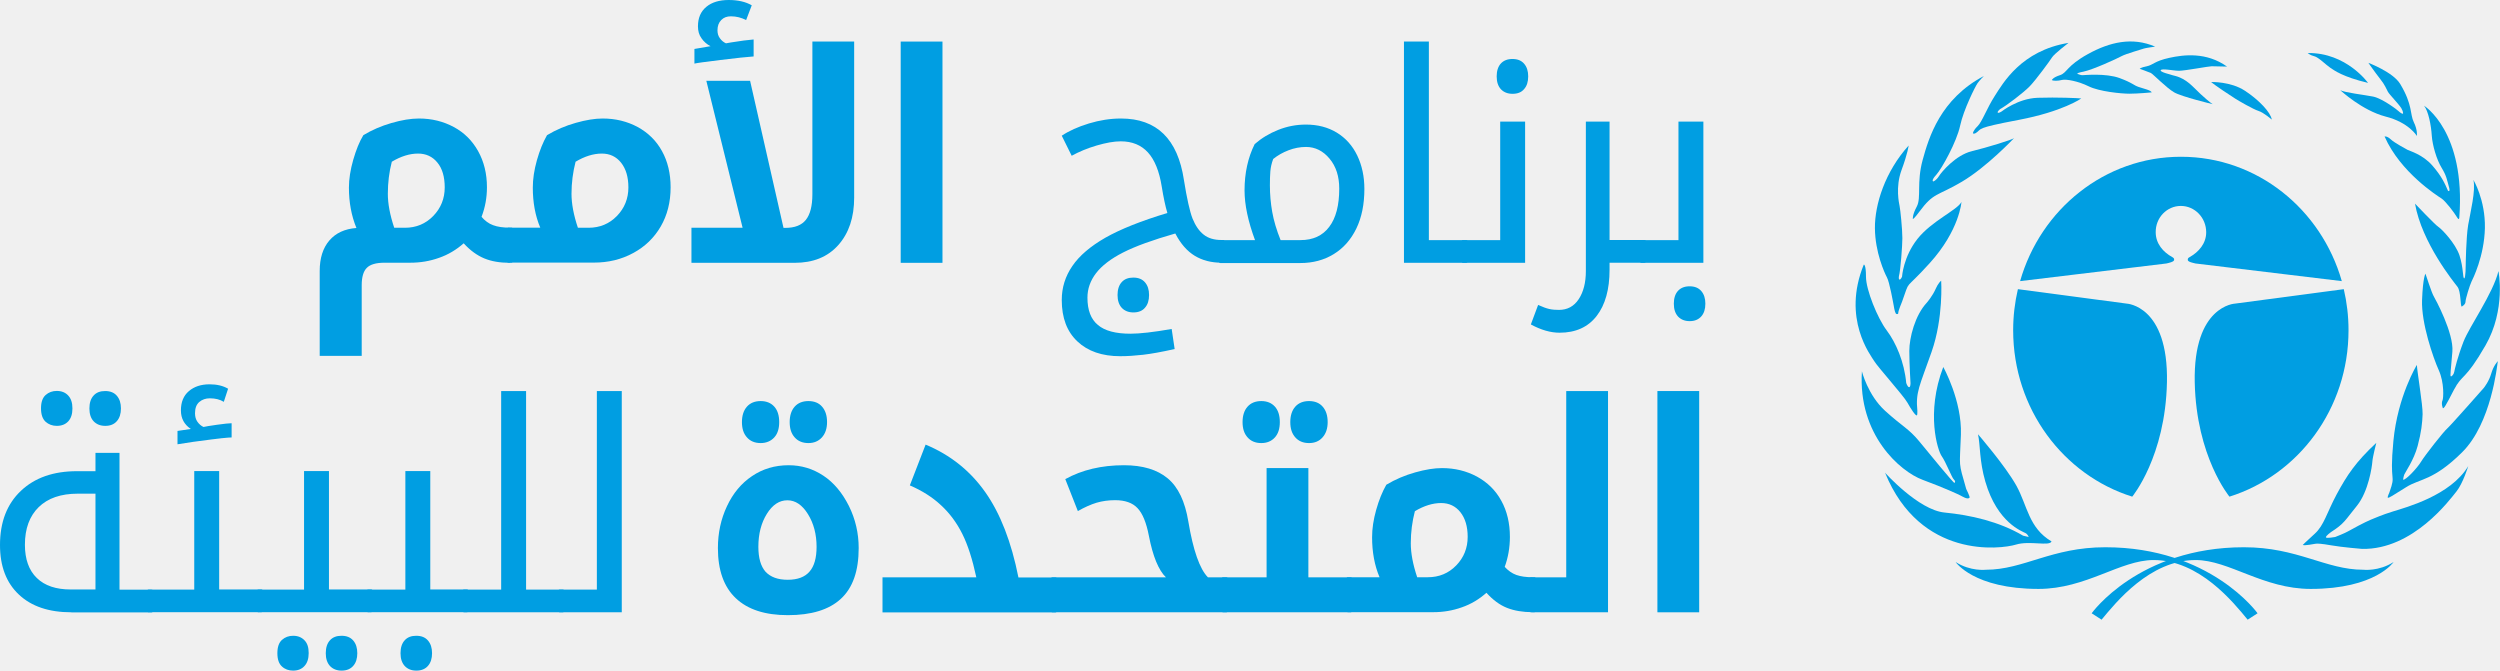
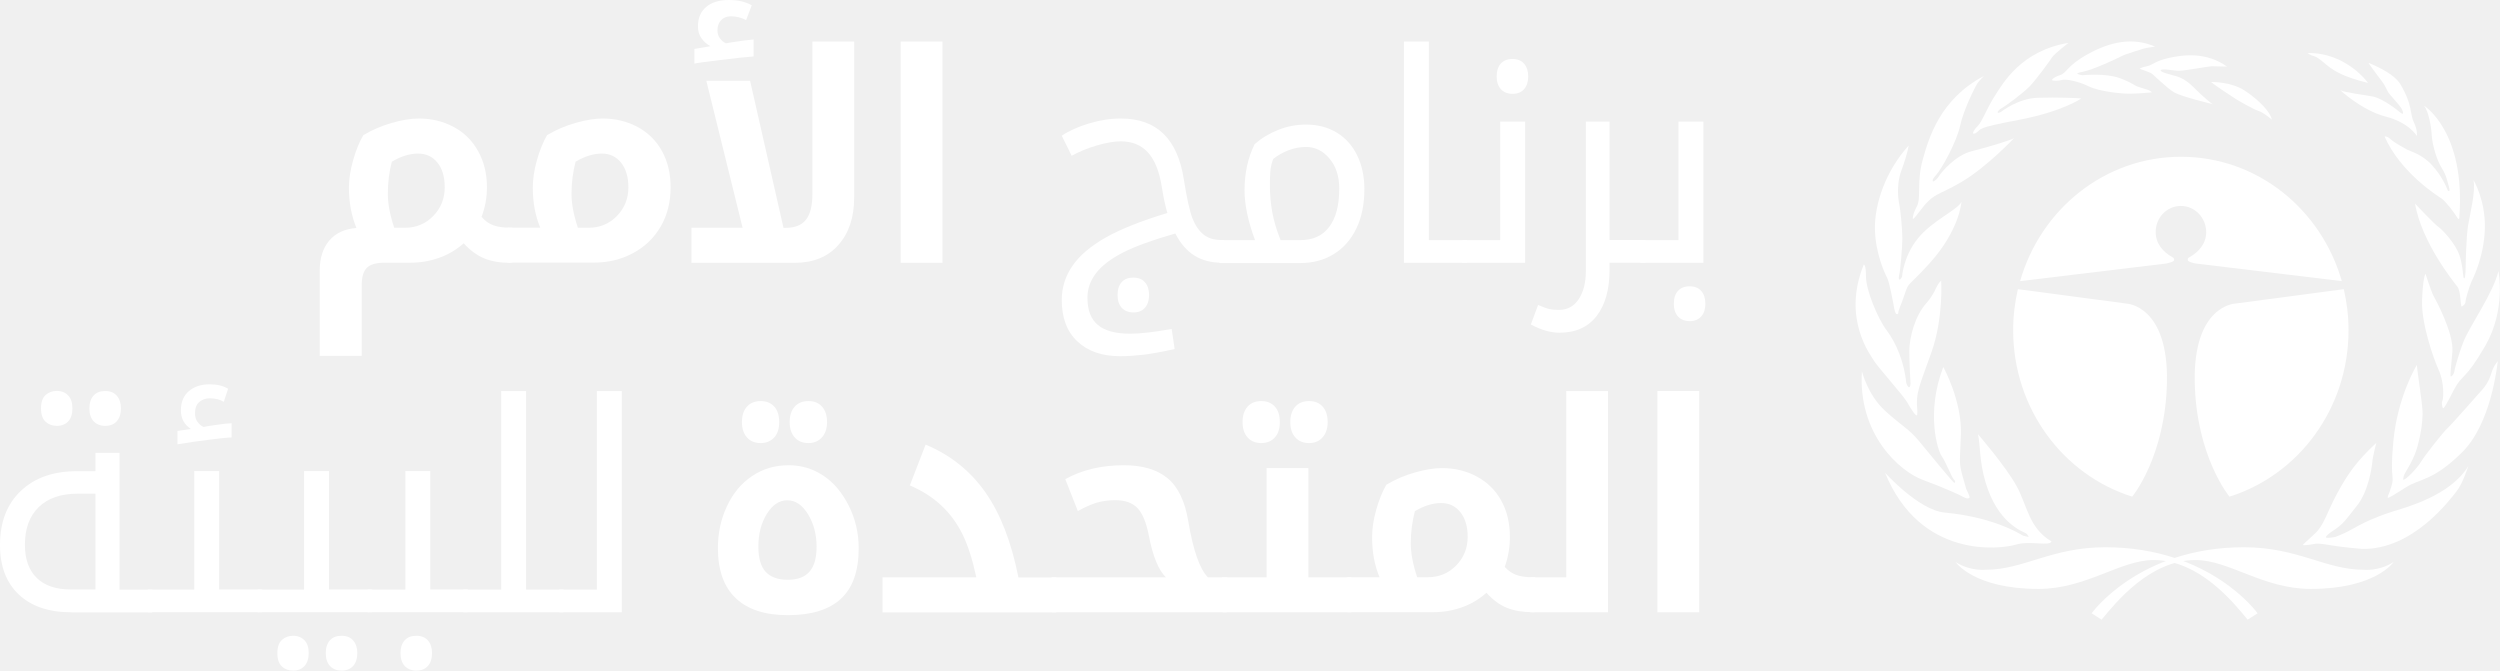
<svg xmlns="http://www.w3.org/2000/svg" version="1.1" id="Layer_1" x="0px" y="0px" viewBox="0 0 226.77 60.83" style="enable-background:new 0 0 226.77 60.83;" xml:space="preserve">
  <style type="text/css">
		.unep_0 {
- 			fill: #009EE2;
+ 			fill: #fff;
		}
	</style>
  <g>
    <g>
      <g>
        <path class="unep_0" d="M46.26,23.84c-0.9,0-1.68-0.13-2.33-0.4s-1.28-0.72-1.87-1.37c-0.66,0.58-1.4,1.03-2.24,1.32     c-0.84,0.3-1.7,0.44-2.6,0.44h-2.35c-0.76,0-1.3,0.16-1.6,0.47c-0.31,0.31-0.46,0.84-0.46,1.57v6.41H29v-7.71     c0-1.15,0.29-2.07,0.87-2.75c0.58-0.68,1.4-1.06,2.46-1.14c-0.46-1.12-0.68-2.34-0.68-3.66c0-0.77,0.13-1.61,0.39-2.52     c0.26-0.9,0.56-1.65,0.92-2.24c0.76-0.46,1.61-0.83,2.54-1.1c0.93-0.27,1.76-0.41,2.5-0.41c1.16,0,2.21,0.26,3.16,0.77     c0.95,0.51,1.68,1.24,2.21,2.19c0.53,0.95,0.8,2.04,0.8,3.28c0,0.93-0.16,1.82-0.49,2.68c0.31,0.36,0.66,0.62,1.06,0.76     c0.4,0.15,0.9,0.22,1.52,0.22h0.12c0.08,0,0.12,0.03,0.12,0.1v2.94c0,0.09-0.04,0.13-0.12,0.13H46.26z M35.18,17.58     c0,0.89,0.19,1.92,0.58,3.08h0.97c1.02,0,1.88-0.36,2.57-1.07s1.04-1.58,1.04-2.59c0-0.96-0.22-1.72-0.67-2.26     c-0.44-0.54-1.03-0.81-1.75-0.81c-0.76,0-1.56,0.25-2.38,0.74C35.3,15.6,35.18,16.57,35.18,17.58z" />
        <path class="unep_0" d="M49.01,20.66c-0.46-1.08-0.68-2.3-0.68-3.64c0-0.77,0.12-1.59,0.37-2.48c0.25-0.89,0.56-1.65,0.92-2.28     c0.82-0.49,1.69-0.86,2.62-1.12c0.92-0.26,1.73-0.39,2.43-0.39c1.16,0,2.22,0.26,3.17,0.77c0.95,0.52,1.69,1.24,2.21,2.19     c0.52,0.94,0.78,2.04,0.78,3.28c0,1.34-0.3,2.53-0.9,3.56s-1.44,1.84-2.51,2.41c-1.07,0.58-2.25,0.86-3.55,0.86h-7.74     c-0.08,0-0.12-0.04-0.12-0.13v-2.94c0-0.07,0.04-0.1,0.12-0.1H49.01z M51.84,17.58c0,0.89,0.19,1.92,0.58,3.08h0.96     c1.03,0,1.89-0.36,2.58-1.07s1.04-1.58,1.04-2.59c0-0.94-0.22-1.68-0.66-2.24c-0.44-0.55-1.02-0.83-1.75-0.83     c-0.76,0-1.56,0.25-2.38,0.74C51.97,15.6,51.84,16.57,51.84,17.58z" />
        <path class="unep_0" d="M62.74,20.66h4.62L64.07,7.33h3.97l3.03,13.34h0.17c0.85,0,1.47-0.24,1.86-0.73     c0.39-0.49,0.59-1.26,0.59-2.33V3.77h3.79v14.15c0,1.8-0.48,3.23-1.44,4.31c-0.96,1.08-2.28,1.61-3.96,1.61h-9.36V20.66z      M62.99,4.44l1.46-0.25c-0.33-0.17-0.61-0.41-0.82-0.72c-0.22-0.3-0.32-0.66-0.32-1.08c0-0.76,0.25-1.35,0.76-1.77     C64.56,0.21,65.24,0,66.1,0c0.84,0,1.53,0.16,2.09,0.48l-0.51,1.34c-0.43-0.22-0.89-0.34-1.38-0.34c-0.37,0-0.66,0.11-0.88,0.34     c-0.22,0.22-0.34,0.53-0.34,0.93c0,0.28,0.07,0.52,0.22,0.72c0.15,0.21,0.33,0.36,0.55,0.46l0.45-0.08     c0.86-0.14,1.55-0.23,2.06-0.27v1.54c-0.61,0.04-1.61,0.15-3,0.32c-1.4,0.17-2.19,0.28-2.37,0.33V4.44z" />
        <path class="unep_0" d="M81.7,3.77h3.79v20.07H81.7V3.77z" />
        <path class="unep_0" d="M101.61,32.31c-1.64,0-2.94-0.45-3.88-1.34c-0.95-0.89-1.42-2.14-1.42-3.76c0-1.12,0.32-2.15,0.96-3.08     c0.64-0.94,1.64-1.79,3-2.57c1.36-0.77,3.23-1.52,5.62-2.24c-0.18-0.6-0.35-1.4-0.51-2.39c-0.22-1.39-0.64-2.43-1.25-3.1     c-0.61-0.67-1.43-1.01-2.47-1.01c-0.61,0-1.33,0.13-2.19,0.38c-0.85,0.25-1.61,0.57-2.26,0.93l-0.9-1.82     c0.65-0.44,1.48-0.81,2.46-1.11c0.99-0.3,1.96-0.45,2.91-0.45c3.25,0,5.15,1.86,5.71,5.57c0.27,1.69,0.53,2.85,0.78,3.5     c0.26,0.64,0.59,1.13,1.01,1.46c0.41,0.33,0.95,0.49,1.62,0.49h0.14c0.08,0,0.12,0.03,0.12,0.1v1.83c0,0.09-0.04,0.13-0.12,0.13     h-0.14c-0.93,0-1.74-0.21-2.43-0.63c-0.69-0.42-1.28-1.09-1.76-2.02c-2.03,0.58-3.61,1.15-4.73,1.72     c-1.12,0.57-1.94,1.2-2.46,1.88c-0.52,0.68-0.78,1.42-0.78,2.22c0,1.13,0.31,1.95,0.95,2.48c0.63,0.53,1.61,0.79,2.95,0.79     c0.85,0,2.1-0.14,3.74-0.43l0.27,1.82c-1.2,0.27-2.16,0.44-2.86,0.52S102.29,32.31,101.61,32.31z M102.81,28.34     c-0.44,0-0.79-0.14-1.05-0.41c-0.26-0.28-0.39-0.67-0.39-1.17s0.13-0.9,0.38-1.17c0.25-0.28,0.6-0.41,1.05-0.41     c0.46,0,0.81,0.14,1.06,0.43c0.25,0.29,0.37,0.67,0.37,1.15s-0.12,0.87-0.37,1.15C103.62,28.2,103.26,28.34,102.81,28.34z" />
        <path class="unep_0" d="M110.68,23.84c-0.08,0-0.12-0.04-0.12-0.13v-1.83c0-0.07,0.04-0.1,0.12-0.1h3.16     c-0.63-1.7-0.95-3.21-0.95-4.51c0-1.57,0.31-2.98,0.92-4.2c0.62-0.54,1.33-0.97,2.14-1.29c0.8-0.32,1.64-0.48,2.51-0.48     c1.06,0,1.99,0.24,2.8,0.73c0.8,0.49,1.42,1.18,1.85,2.07c0.43,0.89,0.65,1.91,0.65,3.04c0,1.38-0.24,2.58-0.73,3.59     c-0.49,1.01-1.17,1.78-2.05,2.32c-0.88,0.54-1.89,0.81-3.03,0.81H110.68z M115.19,16.81c0,0.82,0.07,1.62,0.21,2.41     c0.14,0.79,0.39,1.64,0.76,2.56h1.8c1.14,0,2.01-0.4,2.61-1.2c0.61-0.8,0.91-1.96,0.91-3.47c0-1.11-0.29-2.02-0.88-2.72     c-0.58-0.7-1.3-1.06-2.13-1.06c-0.54,0-1.07,0.1-1.59,0.3c-0.52,0.2-0.98,0.46-1.39,0.79c-0.14,0.37-0.23,0.75-0.26,1.13     C115.2,15.92,115.19,16.34,115.19,16.81z" />
        <path class="unep_0" d="M127.35,3.77h2.26v18.01h3.36c0.09,0,0.14,0.03,0.14,0.1v1.83c0,0.09-0.05,0.13-0.14,0.13h-5.62V3.77z" />
        <path class="unep_0" d="M132.72,23.84c-0.08,0-0.12-0.04-0.12-0.13v-1.83c0-0.07,0.04-0.1,0.12-0.1h3.36V11.03h2.26v12.81H132.72z      M137.2,8.51c-0.44,0-0.79-0.14-1.05-0.41c-0.26-0.28-0.39-0.67-0.39-1.17s0.13-0.9,0.38-1.17c0.25-0.27,0.6-0.41,1.05-0.41     c0.46,0,0.81,0.14,1.06,0.43c0.25,0.29,0.37,0.67,0.37,1.15s-0.12,0.87-0.37,1.15C138.01,8.37,137.66,8.51,137.2,8.51z" />
        <path class="unep_0" d="M146,23.84v0.63c0,1.78-0.39,3.18-1.17,4.19c-0.78,1.01-1.9,1.52-3.37,1.52c-0.81,0-1.68-0.25-2.6-0.75     l0.66-1.77c0.42,0.19,0.75,0.31,1.02,0.37c0.27,0.06,0.56,0.08,0.87,0.08c0.76,0,1.36-0.32,1.79-0.97     c0.43-0.65,0.65-1.5,0.65-2.55V11.03H146v10.74h3.15c0.09,0,0.14,0.03,0.14,0.1v1.83c0,0.09-0.05,0.13-0.14,0.13H146z" />
        <path class="unep_0" d="M148.89,23.84c-0.08,0-0.12-0.04-0.12-0.13v-1.83c0-0.07,0.04-0.1,0.12-0.1h3.36V11.03h2.26v12.81H148.89z      M153.27,29.13c-0.44,0-0.79-0.14-1.05-0.41c-0.26-0.28-0.39-0.67-0.39-1.17c0-0.51,0.13-0.9,0.38-1.17s0.6-0.41,1.05-0.41     c0.46,0,0.81,0.14,1.06,0.43s0.37,0.67,0.37,1.15c0,0.48-0.12,0.87-0.37,1.15S153.73,29.13,153.27,29.13z" />
        <path class="unep_0" d="M6.47,55.54c-2.04,0-3.63-0.54-4.76-1.61C0.57,52.86,0,51.36,0,49.44c0-2.08,0.63-3.72,1.89-4.91     c1.26-1.2,2.96-1.79,5.09-1.79h1.68v-1.66h2.18v12.41h2.9c0.08,0,0.12,0.03,0.12,0.1v1.83c0,0.09-0.04,0.13-0.12,0.13H6.47z      M8.66,53.47v-8.69H7.05c-1.53,0-2.71,0.41-3.54,1.22c-0.83,0.81-1.25,1.95-1.25,3.41c0,1.32,0.36,2.32,1.08,3.02     c0.72,0.7,1.75,1.04,3.07,1.04H8.66z M5.15,38.63c-0.4,0-0.74-0.13-1.01-0.37C3.86,38,3.72,37.6,3.72,37.04     c0-0.56,0.14-0.96,0.42-1.21c0.28-0.25,0.62-0.37,1.01-0.37c0.43,0,0.78,0.14,1.03,0.41c0.26,0.27,0.39,0.66,0.39,1.18     c0,0.51-0.13,0.9-0.38,1.17C5.94,38.49,5.59,38.63,5.15,38.63z M9.55,38.63c-0.44,0-0.79-0.14-1.05-0.41     c-0.26-0.27-0.39-0.67-0.39-1.17c0-0.51,0.13-0.9,0.38-1.17c0.25-0.28,0.6-0.41,1.05-0.41c0.46,0,0.81,0.14,1.06,0.43     s0.37,0.67,0.37,1.15c0,0.48-0.12,0.87-0.37,1.15C10.36,38.48,10.01,38.63,9.55,38.63z" />
        <path class="unep_0" d="M13.49,55.54c-0.08,0-0.12-0.04-0.12-0.13v-1.83c0-0.07,0.04-0.1,0.12-0.1h4.13V42.73h2.26v10.74h3.82     c0.08,0,0.12,0.03,0.12,0.1v1.83c0,0.09-0.04,0.13-0.12,0.13H13.49z M16.1,39.09l1.21-0.18c-0.6-0.4-0.9-0.96-0.9-1.68     c0-0.76,0.24-1.34,0.72-1.75c0.48-0.41,1.1-0.62,1.88-0.62c0.66,0,1.22,0.13,1.68,0.4l-0.39,1.19c-0.34-0.21-0.76-0.32-1.27-0.32     c-0.37,0-0.69,0.11-0.95,0.33c-0.26,0.22-0.39,0.56-0.39,1.03c0,0.3,0.07,0.56,0.22,0.77c0.15,0.21,0.33,0.37,0.55,0.47     c0.17-0.04,0.57-0.11,1.22-0.2c0.65-0.09,1.09-0.14,1.33-0.14v1.29c-0.13,0-0.43,0.02-0.9,0.07c-0.47,0.05-1.33,0.16-2.59,0.33     L16.1,40.3V39.09z" />
        <path class="unep_0" d="M23.45,55.54c-0.08,0-0.12-0.04-0.12-0.13v-1.83c0-0.07,0.04-0.1,0.12-0.1h4.13V42.73h2.26v10.74h3.82     c0.08,0,0.12,0.03,0.12,0.1v1.83c0,0.09-0.04,0.13-0.12,0.13H23.45z M26.59,60.83c-0.4,0-0.74-0.12-1.01-0.37     c-0.28-0.25-0.42-0.65-0.42-1.21c0-0.56,0.14-0.96,0.42-1.21c0.28-0.25,0.62-0.37,1.01-0.37c0.43,0,0.77,0.14,1.03,0.41     S28,58.72,28,59.24c0,0.51-0.13,0.9-0.38,1.17C27.37,60.69,27.02,60.83,26.59,60.83z M30.99,60.83c-0.44,0-0.79-0.14-1.05-0.41     c-0.26-0.28-0.39-0.67-0.39-1.17c0-0.51,0.13-0.9,0.38-1.17c0.25-0.28,0.6-0.41,1.05-0.41c0.46,0,0.81,0.14,1.06,0.43     c0.25,0.29,0.37,0.67,0.37,1.15c0,0.48-0.12,0.87-0.37,1.15C31.8,60.68,31.44,60.83,30.99,60.83z" />
        <path class="unep_0" d="M33.41,55.54c-0.08,0-0.12-0.04-0.12-0.13v-1.83c0-0.07,0.04-0.1,0.12-0.1h3.36V42.73h2.26v10.74h3.32     c0.08,0,0.12,0.03,0.12,0.1v1.83c0,0.09-0.04,0.13-0.12,0.13H33.41z M37.77,60.83c-0.44,0-0.79-0.14-1.05-0.41     c-0.26-0.28-0.39-0.67-0.39-1.17c0-0.51,0.13-0.9,0.38-1.17c0.25-0.28,0.6-0.41,1.05-0.41c0.46,0,0.81,0.14,1.06,0.43     c0.25,0.29,0.37,0.67,0.37,1.15c0,0.48-0.12,0.87-0.37,1.15C38.58,60.68,38.22,60.83,37.77,60.83z" />
        <path class="unep_0" d="M42.1,55.54c-0.08,0-0.12-0.04-0.12-0.13v-1.83c0-0.07,0.04-0.1,0.12-0.1h3.36V35.47h2.26v18.01h3.32     c0.08,0,0.12,0.03,0.12,0.1v1.83c0,0.09-0.04,0.13-0.12,0.13H42.1z" />
        <path class="unep_0" d="M50.78,55.54c-0.08,0-0.12-0.04-0.12-0.13v-1.83c0-0.07,0.04-0.1,0.12-0.1h3.36V35.47h2.26v20.07H50.78z" />
        <path class="unep_0" d="M71.47,55.8c-2.07,0-3.65-0.51-4.73-1.54c-1.08-1.02-1.62-2.54-1.62-4.54c0-1.37,0.27-2.63,0.82-3.8     c0.54-1.16,1.3-2.08,2.27-2.73c0.97-0.66,2.08-0.99,3.33-0.99c1.15,0,2.2,0.32,3.15,0.95s1.71,1.55,2.31,2.74     c0.59,1.19,0.89,2.47,0.89,3.82c0,2.09-0.54,3.62-1.62,4.61C75.2,55.31,73.59,55.8,71.47,55.8z M69,40.19     c-0.52,0-0.94-0.17-1.24-0.51c-0.31-0.34-0.46-0.8-0.46-1.39c0-0.59,0.15-1.06,0.45-1.4c0.3-0.34,0.72-0.51,1.25-0.51     c0.52,0,0.93,0.17,1.23,0.5c0.3,0.33,0.45,0.8,0.45,1.41c0,0.6-0.15,1.07-0.46,1.4C69.91,40.02,69.5,40.19,69,40.19z      M71.45,52.59c0.9,0,1.56-0.25,1.98-0.74c0.43-0.49,0.64-1.24,0.64-2.25c0-1.13-0.26-2.12-0.78-2.96     c-0.52-0.84-1.14-1.26-1.87-1.26c-0.73,0-1.35,0.41-1.86,1.23c-0.51,0.82-0.77,1.81-0.77,2.99c0,1.02,0.22,1.77,0.65,2.26     C69.89,52.34,70.55,52.59,71.45,52.59z M73.33,40.19c-0.52,0-0.94-0.17-1.24-0.51c-0.31-0.34-0.46-0.8-0.46-1.39     c0-0.59,0.15-1.06,0.45-1.4c0.3-0.34,0.72-0.51,1.25-0.51c0.53,0,0.95,0.17,1.24,0.51c0.3,0.34,0.45,0.81,0.45,1.4     c0,0.58-0.16,1.05-0.47,1.39C74.24,40.02,73.83,40.19,73.33,40.19z" />
        <path class="unep_0" d="M80.05,52.37h8.51c-0.35-1.63-0.77-2.94-1.27-3.94c-0.5-1-1.14-1.87-1.92-2.59     c-0.78-0.73-1.72-1.33-2.84-1.81l1.43-3.7c2.24,0.93,4.04,2.37,5.41,4.31c1.37,1.94,2.37,4.52,3.01,7.74h3.35     c0.08,0,0.12,0.03,0.12,0.1v2.94c0,0.09-0.04,0.13-0.12,0.13H80.05V52.37z" />
        <path class="unep_0" d="M95.47,55.54c-0.08,0-0.12-0.04-0.12-0.13v-2.94c0-0.07,0.04-0.1,0.12-0.1h10.29     c-0.67-0.65-1.19-1.91-1.55-3.78c-0.23-1.19-0.57-2.02-1.03-2.5c-0.45-0.48-1.13-0.72-2.03-0.72c-0.6,0-1.16,0.08-1.68,0.23     c-0.52,0.16-1.09,0.41-1.7,0.76l-1.14-2.9c1.52-0.84,3.29-1.26,5.32-1.26c1.7,0,3.02,0.4,3.97,1.19     c0.95,0.79,1.57,2.09,1.87,3.91c0.44,2.62,1.03,4.31,1.78,5.07h1.65c0.09,0,0.14,0.03,0.14,0.1v2.94c0,0.09-0.05,0.13-0.14,0.13     H95.47z" />
        <path class="unep_0" d="M110.95,55.54c-0.08,0-0.12-0.04-0.12-0.13v-2.94c0-0.07,0.04-0.1,0.12-0.1h3.94v-9.91h3.79v9.91h3.83     c0.08,0,0.12,0.03,0.12,0.1v2.94c0,0.09-0.04,0.13-0.12,0.13H110.95z M114.41,40.19c-0.52,0-0.94-0.17-1.24-0.51     c-0.31-0.34-0.46-0.8-0.46-1.39c0-0.59,0.15-1.06,0.45-1.4c0.3-0.34,0.72-0.51,1.25-0.51c0.52,0,0.93,0.17,1.23,0.5     c0.3,0.33,0.45,0.8,0.45,1.41c0,0.6-0.15,1.07-0.46,1.4C115.33,40.02,114.92,40.19,114.41,40.19z M118.74,40.19     c-0.52,0-0.94-0.17-1.24-0.51c-0.31-0.34-0.46-0.8-0.46-1.39c0-0.59,0.15-1.06,0.45-1.4c0.3-0.34,0.72-0.51,1.25-0.51     c0.53,0,0.95,0.17,1.24,0.51c0.3,0.34,0.45,0.81,0.45,1.4c0,0.58-0.16,1.05-0.47,1.39C119.66,40.02,119.25,40.19,118.74,40.19z" />
        <path class="unep_0" d="M125.14,52.37c-0.46-1.08-0.68-2.3-0.68-3.64c0-0.77,0.12-1.59,0.37-2.48c0.25-0.89,0.56-1.65,0.92-2.28     c0.82-0.49,1.69-0.86,2.62-1.12c0.92-0.26,1.73-0.39,2.43-0.39c1.16,0,2.22,0.26,3.17,0.77c0.95,0.52,1.69,1.24,2.21,2.19     c0.52,0.94,0.78,2.04,0.78,3.28c0,0.96-0.16,1.87-0.47,2.72c0.31,0.34,0.66,0.59,1.05,0.73c0.39,0.14,0.89,0.21,1.49,0.21h0.14     c0.08,0,0.12,0.03,0.12,0.1v2.94c0,0.09-0.04,0.13-0.12,0.13h-0.14c-0.9,0-1.67-0.13-2.33-0.39c-0.66-0.26-1.28-0.72-1.87-1.37     c-0.65,0.58-1.39,1.03-2.23,1.32c-0.84,0.3-1.7,0.44-2.59,0.44h-7.74c-0.08,0-0.12-0.04-0.12-0.13v-2.94     c0-0.07,0.04-0.1,0.12-0.1H125.14z M127.97,49.28c0,0.89,0.19,1.92,0.58,3.08h0.96c1.03,0,1.89-0.36,2.58-1.07     s1.04-1.58,1.04-2.59c0-0.94-0.22-1.68-0.66-2.24c-0.44-0.55-1.02-0.83-1.75-0.83c-0.76,0-1.56,0.25-2.38,0.74     C128.1,47.3,127.97,48.27,127.97,49.28z" />
        <path class="unep_0" d="M138.89,55.54c-0.08,0-0.12-0.04-0.12-0.13v-2.94c0-0.07,0.04-0.1,0.12-0.1h3.18v-16.9h3.79v20.07H138.89z" />
        <path class="unep_0" d="M150.34,35.47h3.79v20.07h-3.79V35.47z" />
      </g>
    </g>
    <g>
      <g>
        <g>
          <g>
            <g>
              <g>
                <path class="unep_0" d="M193.41,45.05c-6.25-1.96-10.8-7.97-10.8-15.09c0-1.29,0.15-2.53,0.43-3.73l9.87,1.31         c0,0,3.79,0.17,3.65,7.13C196.42,41.43,193.41,45.05,193.41,45.05z" />
                <path class="unep_0" d="M202.23,45.05c6.25-1.96,10.8-7.97,10.8-15.09c0-1.29-0.15-2.53-0.43-3.73l-9.87,1.31         c0,0-3.79,0.17-3.65,7.13C199.22,41.43,202.23,45.05,202.23,45.05z" />
                <path class="unep_0" d="M197.82,18.68c1.27,0,2.3,1.07,2.3,2.39c0,1.02-0.68,1.79-1.5,2.25c-0.1,0.06-0.19,0.1-0.17,0.27         c0.02,0.17,0.49,0.26,0.7,0.31l13.27,1.6c-1.86-6.52-7.68-11.28-14.58-11.28h-0.02c-6.89,0-12.72,4.76-14.58,11.28l13.27-1.6         c0.2-0.05,0.67-0.14,0.7-0.31c0.02-0.16-0.07-0.21-0.17-0.27c-0.82-0.45-1.5-1.22-1.5-2.25         C195.52,19.75,196.55,18.68,197.82,18.68L197.82,18.68z" />
              </g>
              <g>
                <path class="unep_0" d="M203.88,56.21l0.9-0.58c0,0-4.27-5.99-13.81-5.99c-4.88,0-7.41,2.04-10.83,2.04c0,0-1.4,0.17-2.75-0.7         c0,0,1.63,2.44,7.52,2.44c4.32,0,7.41-2.62,10.44-2.62C199.5,50.8,202.59,54.64,203.88,56.21z" />
              </g>
              <g>
                <path class="unep_0" d="M190.63,56.21l-0.9-0.58c0,0,4.27-5.99,13.81-5.99c4.88,0,7.41,2.04,10.83,2.04c0,0,1.4,0.17,2.75-0.7         c0,0-1.63,2.44-7.52,2.44c-4.32,0-7.41-2.62-10.44-2.62C195.01,50.8,191.93,54.64,190.63,56.21z" />
              </g>
              <path class="unep_0" d="M186.09,49.11c-0.17,0.47-1.99-0.09-3.23,0.29c-1.38,0.42-8.67,1.34-11.87-6.52c0,0,3.03,3.38,5.39,3.61        c2.36,0.23,4.94,0.81,7.13,2.1l0.51,0.12c0,0-0.07-0.23-0.28-0.35c-0.29-0.16-2.56-0.92-3.65-4.66        c-0.56-1.92-0.45-3.32-0.67-4.31c0,0,2.47,2.85,3.48,4.66C183.9,45.85,184.01,47.89,186.09,49.11z" />
              <path class="unep_0" d="M178.65,45.15c-0.18,0.19-0.65-0.12-0.81-0.2c-0.17-0.09-1.38-0.66-3.45-1.43        c-2.05-0.76-5.87-4.1-5.5-9.84c0,0,0.53,2.15,2.1,3.58c1.57,1.43,2.13,1.6,3.09,2.76c0.95,1.16,3.12,3.81,3.2,3.78        c0.08-0.03,0.11-0.17-0.06-0.32c-0.17-0.15-0.73-1.6-1.09-2.1c-0.36-0.49-1.46-3.9,0.14-8.09c0,0,1.71,3.06,1.6,6.14        c-0.11,3.08-0.25,2.36,0.48,4.92C178.34,44.37,178.73,45.07,178.65,45.15z" />
              <path class="unep_0" d="M173.88,37.67c-0.1,0.1-0.53-0.55-0.87-1.16c-0.34-0.61-2.69-3.23-3-3.75c-0.31-0.52-2.95-3.84-0.95-8.76        c0,0,0.2-0.06,0.2,1.11s1.04,3.75,1.88,4.86c0.84,1.11,1.6,2.88,1.77,4.77c0,0,0.11,0.35,0.25,0.38        c0.14,0.03,0.14-0.35,0.14-0.35s-0.11-1.75-0.11-2.94c0-1.19,0.51-3.23,1.6-4.39c0,0,0.51-0.58,0.81-1.28        c0,0,0.2-0.47,0.48-0.7c0,0,0.22,3.35-0.87,6.46c-1.09,3.11-1.46,3.64-1.29,5.33C173.91,37.24,173.94,37.62,173.88,37.67z" />
              <path class="unep_0" d="M172.03,28.48c-0.11,0-0.2-0.41-0.25-0.73c-0.06-0.32-0.39-2.18-0.62-2.59        c-0.22-0.41-1.07-2.27-1.09-4.45s0.93-5.15,3.06-7.51c0,0-0.08,0.7-0.65,2.24c-0.56,1.54-0.22,3-0.17,3.26        c0.06,0.26,0.25,2.06,0.25,2.91c0,0.67-0.17,2.97-0.31,3.43c0,0-0.06,0.32,0.06,0.32c0.11,0,0.22-0.26,0.22-0.26        s0.11-1.8,1.4-3.43c1.29-1.63,3.62-2.62,3.99-3.35c0,0-0.17,2.56-2.89,5.56c-2.42,2.67-1.71,1.31-2.5,3.49        c0,0-0.34,0.81-0.34,0.99C172.2,28.54,172.03,28.48,172.03,28.48z" />
              <path class="unep_0" d="M173.51,19.86c0,0-0.06-0.35,0.36-1.13c0.42-0.79-0.03-2.18,0.53-4.22s1.6-5.53,5.56-7.62        c0,0-0.39,0.38-0.59,0.67c-0.2,0.29-1.26,2.39-1.57,3.84c-0.31,1.46-1.66,3.9-2.16,4.45c-0.51,0.55-0.28,0.61-0.28,0.61        s0.25-0.06,0.51-0.47c0.25-0.41,1.54-1.92,2.97-2.27c1.43-0.35,3.7-1.05,3.85-1.19c0,0-2.47,2.62-4.74,3.96        c-2.27,1.34-2.53,0.93-3.87,2.74C174.08,19.22,173.63,19.86,173.51,19.86z" />
              <path class="unep_0" d="M178.96,12.09c0,0,0-0.23,0.42-0.64c0.42-0.41,0.84-1.63,1.57-2.76c0.73-1.13,2.39-4.1,6.68-4.8        c0,0-1.29,0.99-1.49,1.31c-0.2,0.32-1.46,2.04-2.02,2.62c-0.56,0.58-2.16,1.8-2.69,2.07c0,0-0.28,0.23-0.22,0.32        c0.06,0.09,0.34-0.09,0.34-0.09s1.49-1.19,3.28-1.25c1.8-0.06,3.68,0.03,3.96,0.06c0,0-1.68,1.19-5.7,1.95        c-4.01,0.76-3.26,0.79-3.87,1.19C179.21,12.06,179.07,12.18,178.96,12.09z" />
              <path class="unep_0" d="M186.12,7.26c0,0,0.08-0.23,0.73-0.44c0.65-0.2,0.59-0.84,2.55-1.92c1.96-1.08,4.01-1.57,6.09-0.67        c0,0-0.87,0.12-1.01,0.17c-0.14,0.06-1.63,0.47-2.05,0.7c-0.42,0.23-2.58,1.22-3.45,1.4c-0.87,0.17-0.45,0.23-0.45,0.23        s0.2,0.09,0.36,0.09s2.1-0.2,3.37,0.26c1.26,0.47,1.23,0.64,1.74,0.81c0.51,0.17,1.09,0.29,1.18,0.49c0,0-1.26,0.12-2.02,0.12        c-0.76,0-2.75-0.2-3.7-0.67c-0.95-0.47-2.05-0.67-2.41-0.58C186.68,7.35,186.23,7.35,186.12,7.26z" />
              <path class="unep_0" d="M194.09,6.24c0,0,0.08-0.12,0.65-0.23c0.56-0.12,0.7-0.47,2.02-0.76c1.32-0.29,3.37-0.55,5.25,0.79        c0,0-1.15-0.03-1.4-0.03s-2.44,0.41-2.95,0.41c-0.51,0-1.52-0.23-1.66-0.06c-0.14,0.17,0.93,0.41,1.09,0.47        c0.17,0.06,0.93,0.12,1.88,1.08c0.95,0.96,1.63,1.48,1.74,1.54c0,0-2.81-0.67-3.51-1.08c-0.7-0.41-1.91-1.66-2.1-1.75        C194.9,6.53,194.09,6.24,194.09,6.24z" />
              <path class="unep_0" d="M200.57,7.44c0,0,1.77-0.06,3.06,0.79s2.33,1.95,2.44,2.62c0,0-0.73-0.64-1.21-0.79        c-0.48-0.15-1.82-0.93-2.1-1.11C202.48,8.78,200.85,7.7,200.57,7.44z" />
              <path class="unep_0" d="M208.88,49.43c0,0,0.25-0.26,1.09-1.02c0.84-0.76,1.07-1.86,1.99-3.58c0.93-1.72,1.71-2.91,3.59-4.66        c0,0-0.34,1.31-0.36,1.72c-0.03,0.41-0.34,2.68-1.4,3.99c-1.07,1.31-1.12,1.6-2.36,2.39c0,0-0.48,0.35-0.45,0.47        c0.03,0.12,0.84-0.03,0.84-0.03s0.9-0.35,1.18-0.52c0.28-0.17,1.54-0.84,2.05-1.05c0.51-0.2,0.93-0.41,2.05-0.76        c1.12-0.35,5.19-1.43,6.79-4.1c0,0-0.48,1.57-1.07,2.3c-0.59,0.73-3.93,5.3-8.56,5.21c0,0-1.82-0.15-2.78-0.32        c-0.95-0.17-1.29-0.17-1.43-0.15C209.92,49.34,209.02,49.52,208.88,49.43z" />
              <path class="unep_0" d="M219.23,33.1c0,0-1.74,2.82-2.13,6.9s0.28,2.85-0.36,4.66c0,0-0.22,0.47-0.14,0.49        c0.08,0.03,0.42-0.17,1.66-0.96c1.24-0.79,2.44-0.55,5.08-3.17c2.64-2.62,3.17-7.83,3.23-8.26c0,0-0.39,0.41-0.59,1.11        c-0.2,0.7-0.62,1.25-0.7,1.34c-0.08,0.09-2.95,3.35-3.28,3.64c-0.34,0.29-2.02,2.42-2.39,3.03c-0.37,0.61-1.43,1.72-1.63,1.63        c0,0,0.03-0.26,0.11-0.47c0.08-0.2,0.87-1.31,1.21-2.59c0.34-1.28,0.42-2.07,0.45-2.88C219.77,36.74,219.26,33.74,219.23,33.1        z" />
              <path class="unep_0" d="M221.59,37.03c0,0-0.18-0.42-0.03-0.73c0.08-0.17,0.17-1.57-0.34-2.71c-0.51-1.13-1.6-4.28-1.52-6.37        c0.08-2.1,0.31-2.39,0.31-2.39s0.56,1.72,0.73,2.01c0.17,0.29,1.85,3.38,1.71,5.06s-0.22,2.21-0.14,2.24        c0.08,0.03,0.28-0.2,0.31-0.41c0.03-0.2,0.31-1.37,0.84-2.74c0.53-1.37,2.69-4.39,3.17-6.4c0,0,0.7,3.49-1.18,6.75        c-1.88,3.26-2.08,2.53-2.86,4.02C221.82,36.86,221.7,37.03,221.59,37.03z" />
              <path class="unep_0" d="M223.3,27.81c-0.14-0.03-0.06-1.37-0.39-1.8c-0.34-0.44-3.23-3.99-3.85-7.54c0,0,1.82,1.92,2.13,2.12        c0.31,0.2,1.54,1.48,1.91,2.59c0.36,1.11,0.28,2.04,0.42,2.07c0.14,0.03,0.14-1.22,0.14-1.22s0.03-2.44,0.22-3.61        c0.2-1.16,0.7-3.11,0.48-4.1c0,0,1.09,1.8,1.04,4.37c-0.06,2.56-1.09,4.6-1.23,4.89c-0.14,0.29-0.53,1.54-0.53,1.8        C223.64,27.63,223.3,27.81,223.3,27.81z" />
              <path class="unep_0" d="M219.88,9.59c0,0,3.79,2.33,3.2,10.13c0,0,0,0.35-0.22-0.03s-1.04-1.46-1.4-1.69        c-0.36-0.23-3.73-2.36-5.16-5.62c0,0,0.22-0.06,0.56,0.26c0.34,0.32,1.38,0.87,1.54,0.96c0.17,0.09,1.35,0.41,2.22,1.4        s1.18,1.72,1.43,2.3c0,0,0.25,0.2,0.08-0.38c-0.17-0.58-0.2-0.96-0.65-1.69c-0.45-0.73-0.84-2.04-0.9-2.94        C220.53,11.39,220.27,10.06,219.88,9.59z" />
              <path class="unep_0" d="M219.23,12.33c0,0,0.08-0.52-0.28-1.25c-0.36-0.73-0.08-1.54-1.23-3.46c-0.65-1.08-2.89-1.92-2.89-1.92        s0.65,0.93,1.07,1.46c0.42,0.52,0.56,0.9,0.7,1.16c0.14,0.26,0.92,1.04,1.21,1.48c0.06,0.09,0.17,0.32,0.17,0.47        c0,0.15-0.31-0.09-0.39-0.17c-0.08-0.09-1.46-1.16-2.33-1.34c-0.87-0.17-2.53-0.35-2.98-0.58c0,0,1.96,1.83,4.1,2.39        C218.5,11.1,219.23,12.33,219.23,12.33z" />
              <path class="unep_0" d="M214.8,7.52c0,0-1.96-2.76-5.47-2.71c0,0,0.2,0.2,0.59,0.29c0.39,0.09,1.09,0.81,1.46,1.05        C211.74,6.39,212.5,6.97,214.8,7.52z" />
            </g>
          </g>
        </g>
      </g>
    </g>
  </g>
</svg>
